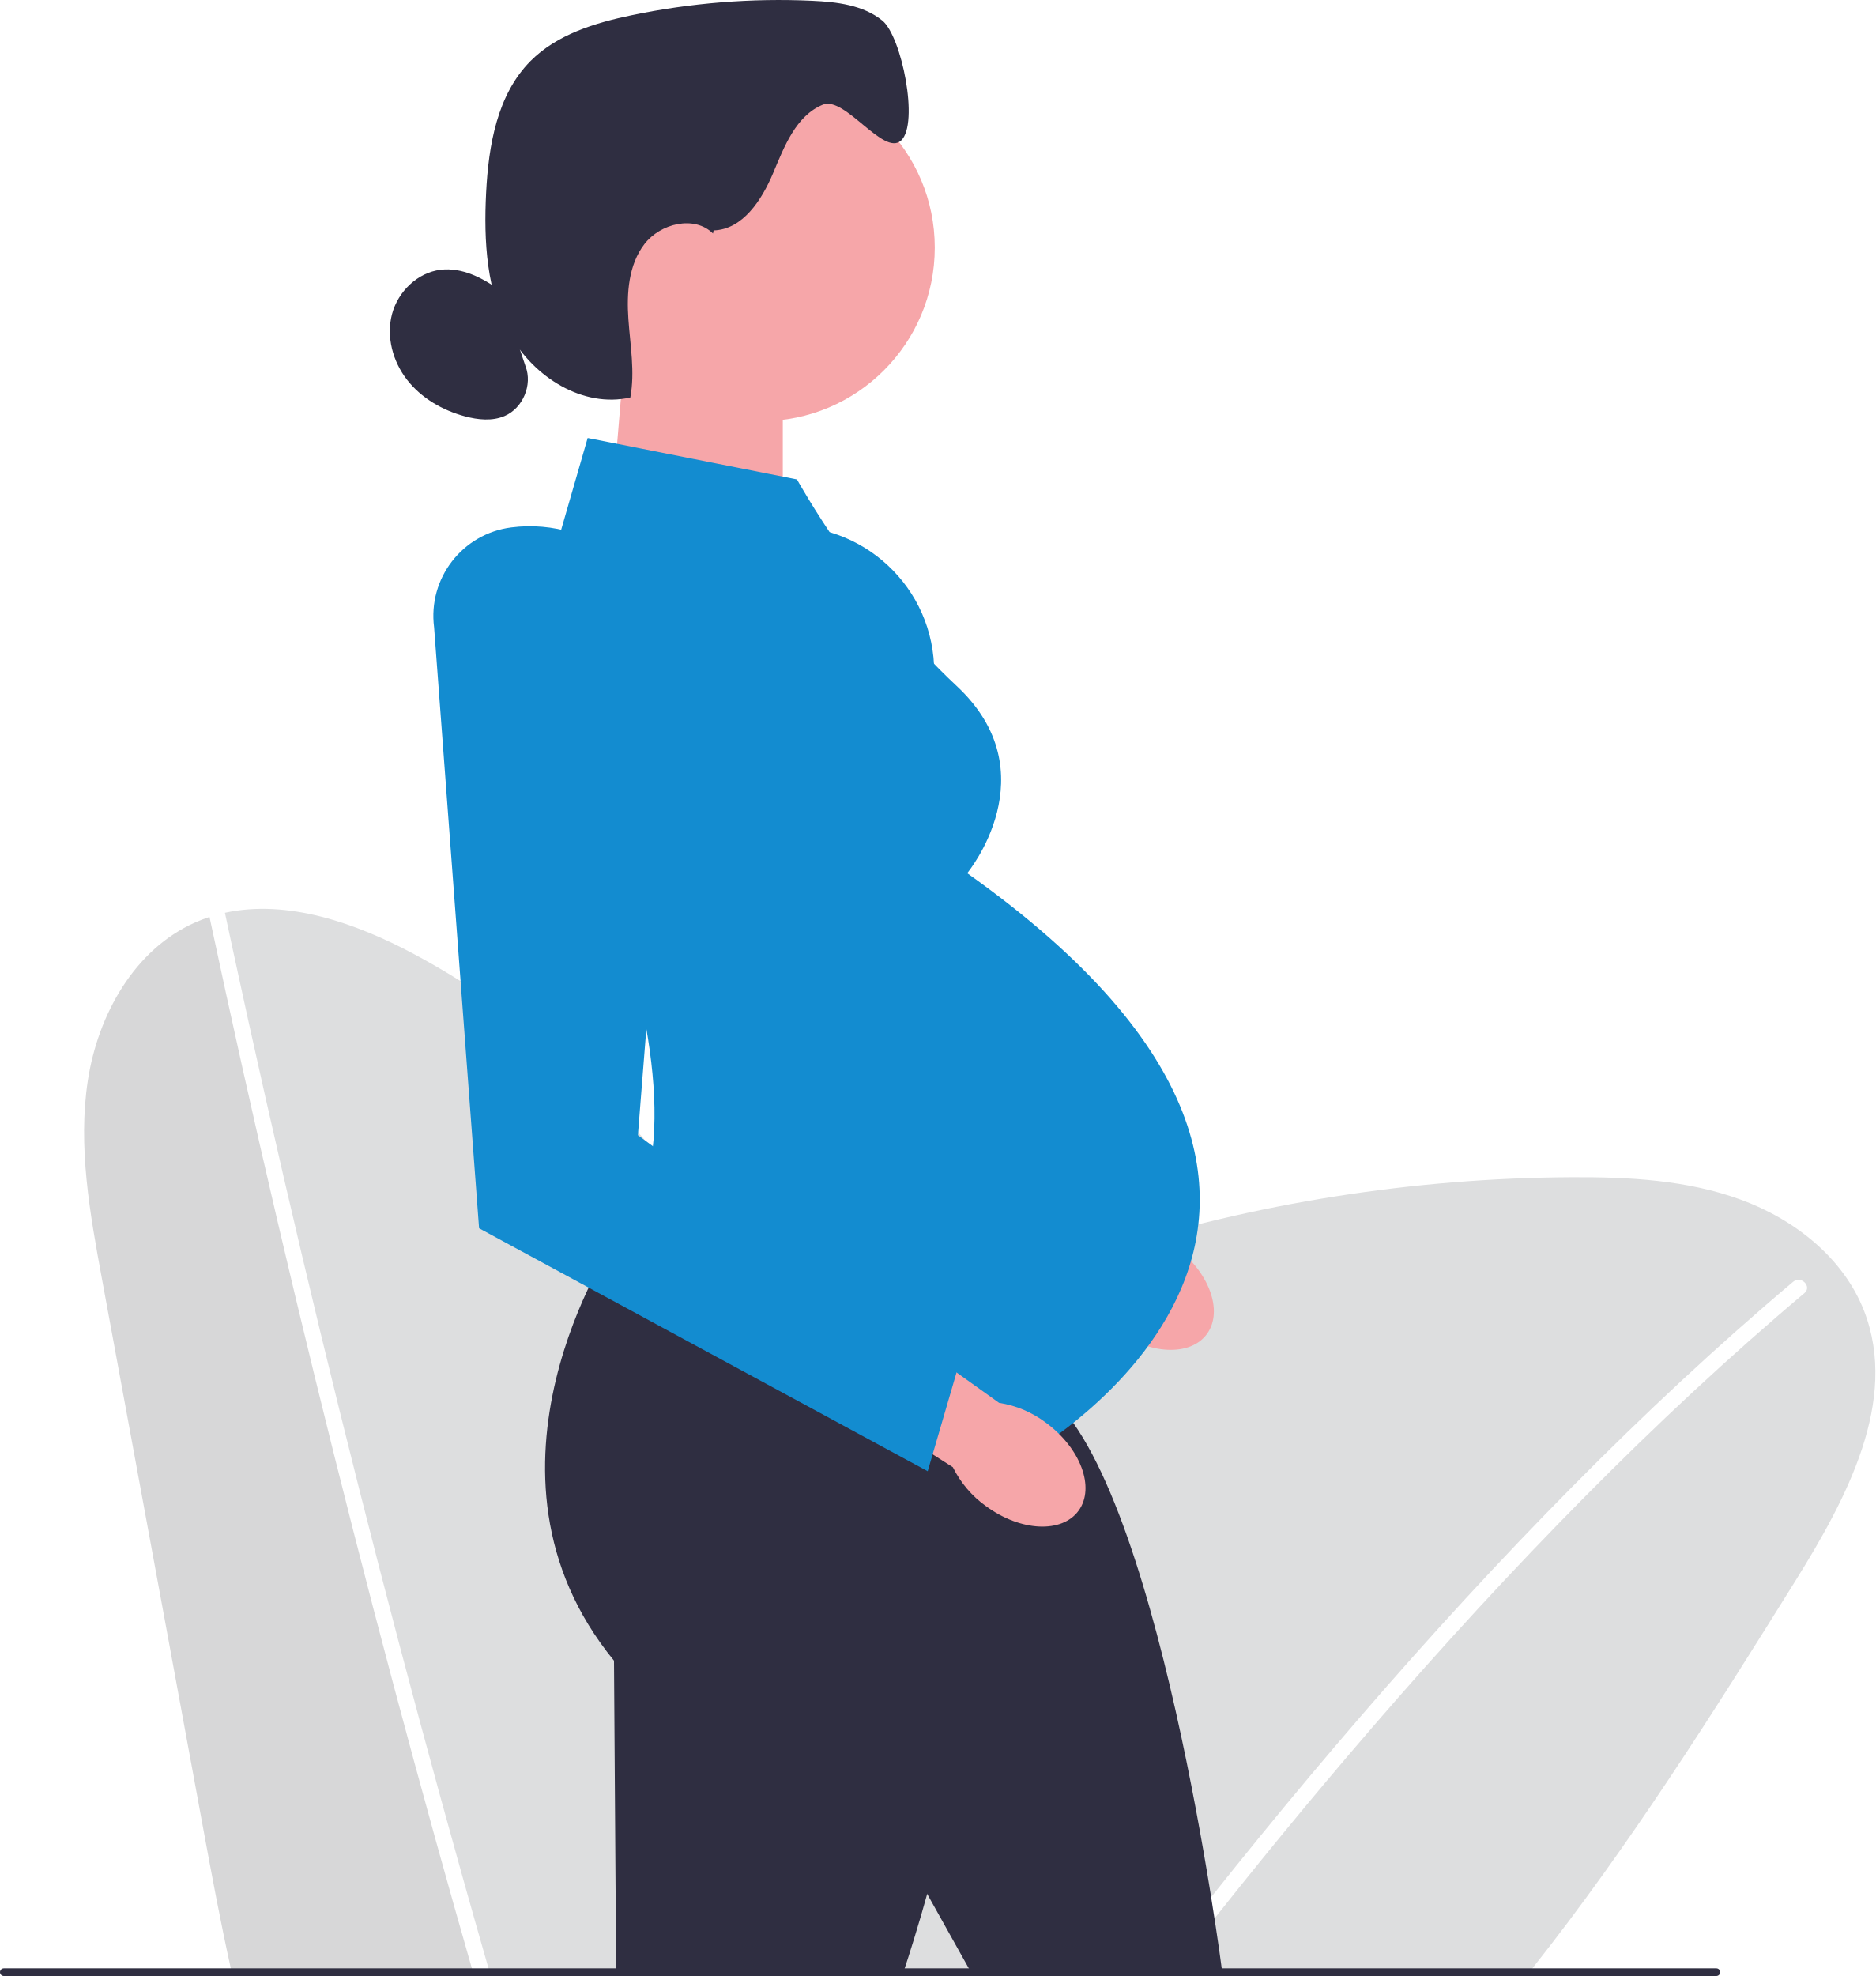
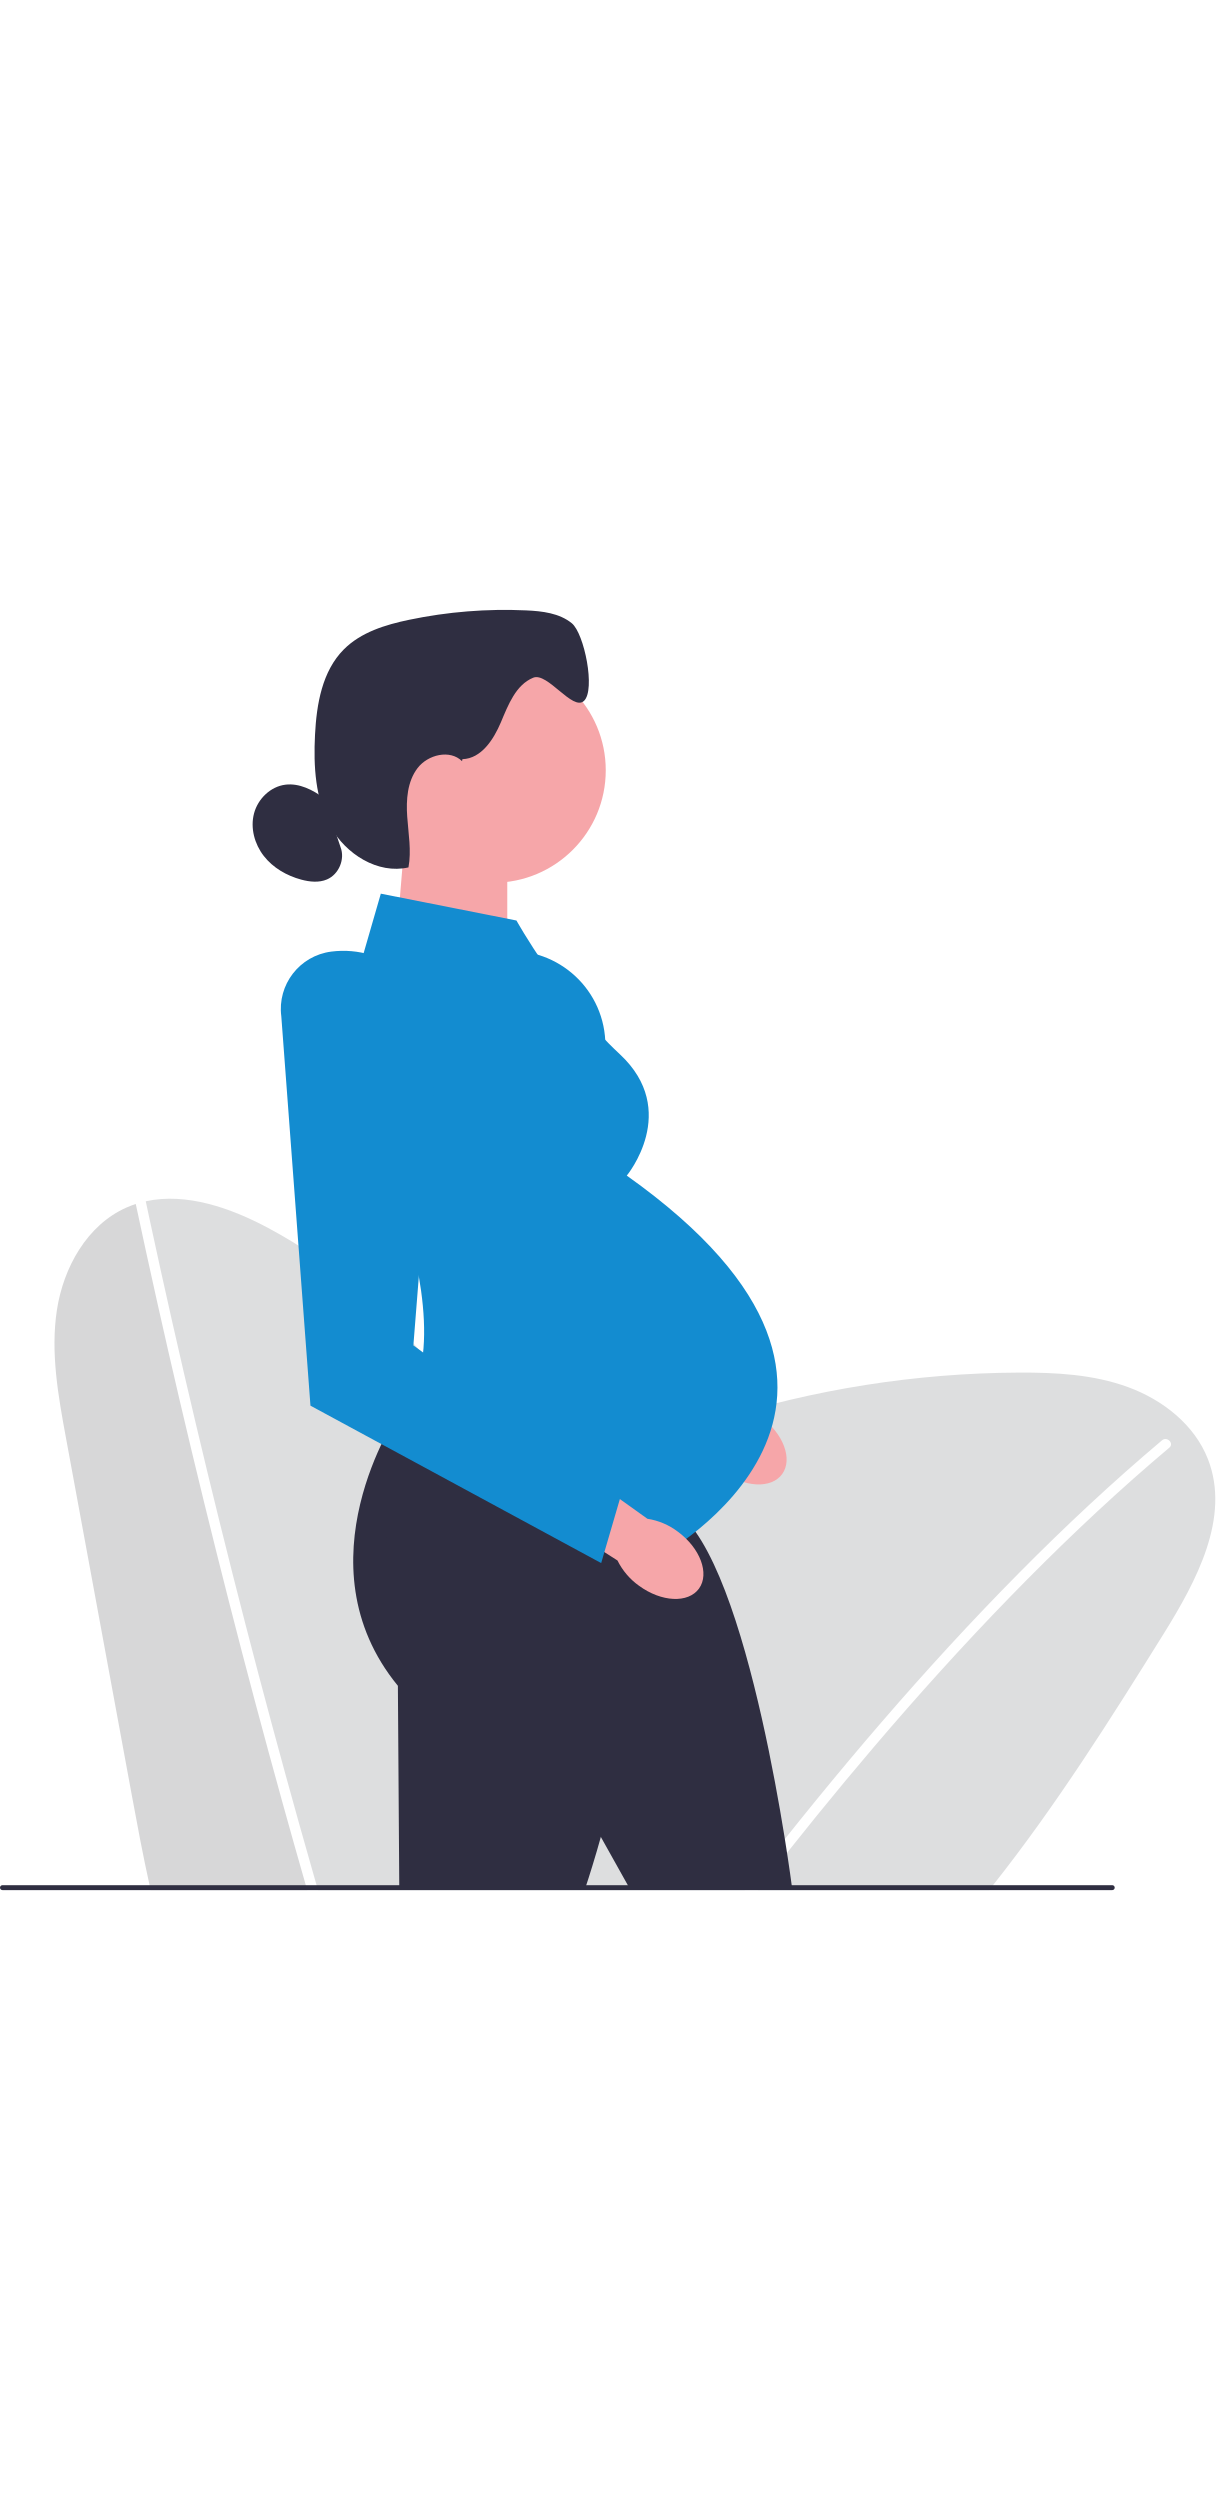
- <svg xmlns="http://www.w3.org/2000/svg" width="586.17" height="617.48" viewBox="0 0 586.17 617.48">
+ <svg xmlns="http://www.w3.org/2000/svg" width="300.17" height="617.48" viewBox="0 0 586.17 617.48">
  <path d="m148.17,617.48h-75.5c-.18-.79-.36-1.58-.53-2.38-3.2-14.39-5.9-28.92-8.56-43.35-10.58-57.4-21.15-114.8-31.73-172.2-3.77-20.44-7.54-41.34-4.4-61.88,3.15-20.54,14.56-41.02,33.57-49.42,1.47-.65,2.96-1.22,4.46-1.71,6.75,31.63,13.8,63.2,21.17,94.69,7.59,32.42,15.51,64.76,23.75,97.02,8.28,32.42,16.9,64.75,25.84,96.98,3.69,13.31,7.44,26.6,11.25,39.87.22.79.45,1.59.68,2.38Z" fill="#d7d7d8" />
  <path d="m561.21,493.93c-25.77,41.39-52.03,83.02-82.25,121.17-.63.8-1.26,1.59-1.9,2.38h-111.52c.6-.79,1.22-1.59,1.84-2.38,17.52-22.59,35.52-44.81,54.05-66.58,21.15-24.83,43-49.07,65.74-72.46,21.88-22.5,44.57-44.22,68.32-64.73,2.82-2.44,5.65-4.85,8.5-7.25,2.47-2.08-1.09-5.6-3.53-3.54-23.93,20.17-46.79,41.58-68.81,63.82-22.95,23.18-45,47.25-66.31,71.94-21.61,25.03-42.46,50.69-62.71,76.82-.51.66-1.02,1.32-1.52,1.98-.62.79-1.24,1.58-1.83,2.38h-205.91c-.23-.79-.46-1.59-.68-2.38-2.79-9.7-5.54-19.4-8.26-29.11-9.02-32.22-17.72-64.52-26.09-96.92-8.32-32.23-16.32-64.55-23.99-96.95-7.71-32.56-15.09-65.19-22.13-97.9-.64-2.99-1.28-5.99-1.92-8.98,19.54-4.28,40.97,3.2,59.09,12.9,61.83,33.12,108.79,92.9,126.33,160.81,13.38-36.44,52.45-56.21,89.45-68,47.16-15.02,96.63-22.84,146.13-23.08,17.84-.09,36.02.86,52.77,7,16.76,6.13,32.09,18.15,38.56,34.77,10.92,28.08-5.5,58.71-21.42,84.29Z" fill="#dddedf" />
  <path id="uuid-8110a078-b5e3-4076-8dbc-653b514dbdf3-309" d="m348.29,415.42c10.83,7.96,23.81,8.58,28.99,1.37,5.17-7.2.58-19.49-10.26-27.45-4.29-3.24-9.3-5.37-14.63-6.19l-46.34-33.13-15.43,23.03,47.32,30.21c2.42,4.87,5.97,9.04,10.35,12.16,0,0,0,0,0,0Z" fill="#f6a6a9" />
  <path d="m240.74,164.81h0c-15.3,1.94-26.12,15.94-24.14,31.23l14.06,187.78,111.96,47,15.06-19.43-77.37-56.63,11.64-146.82c-1.2-26.57-24.82-46.46-51.21-43.12Z" fill="#138cd0" />
  <polygon points="190.24 170.39 244.67 188.28 244.67 109.93 195.28 109.93 190.24 170.39" fill="#f6a6a9" />
  <circle cx="237.93" cy="77.37" r="54.24" fill="#f6a6a9" />
  <path d="m223.04,72c9.09-.27,15.04-9.46,18.57-17.83,3.53-8.38,7.16-18,15.57-21.46,6.89-2.83,19.04,16.28,24.48,11.19,5.66-5.3.14-32.56-5.87-37.46-6.01-4.89-14.24-5.85-21.99-6.2-18.9-.87-37.92.66-56.44,4.53-11.46,2.39-23.26,5.99-31.52,14.28-10.46,10.51-13.15,26.37-13.9,41.18-.77,15.16.1,31.04,7.47,44.31,7.37,13.27,22.81,23.05,37.6,19.67,1.49-8.04-.03-16.29-.6-24.46-.57-8.16.03-16.98,5.01-23.47,4.98-6.49,15.63-9.07,21.43-3.31" fill="#2f2e41" />
  <path d="m156.3,90.79c-5.43-3.98-11.92-7.3-18.6-6.49-7.22.88-13.31,6.82-15.17,13.85-1.86,7.03.22,14.78,4.69,20.52,4.46,5.74,11.1,9.56,18.12,11.44,4.06,1.09,8.52,1.55,12.38-.11,5.71-2.45,8.78-9.74,6.54-15.54" fill="#2f2e41" />
  <path d="m211.2,385.92l-19.29,2s-48.48,71.84,0,131.02l.67,97.36h89.79s37.24-109.33,17.29-148.57l18.62-11.31-107.08-70.5Z" fill="#2f2e41" />
  <path d="m208.63,405.25l-15.94,11.04s-36.91,98.49,63.15,114.8l47.51,84.98,78.67.22s-20.06-157.24-56.46-182l10.87-18.88-127.8-10.16Z" fill="#2f2e41" />
  <path d="m249.11,149.82l-65.43-12.95-21.04,72.81s69.83,137.01,29.26,178.24l126.37,68.5s137.67-74.49-15.96-183.56c0,0,25.94-31.26-3.33-58.53-29.26-27.27-49.88-64.51-49.88-64.51Z" fill="#138cd0" />
  <path id="uuid-001faad1-a04f-4911-9d76-46cacd23b2b3-310" d="m308.17,470.65c10.83,7.96,23.81,8.58,28.99,1.37,5.17-7.2.58-19.49-10.26-27.45-4.29-3.24-9.3-5.37-14.63-6.19l-46.34-33.13-15.43,23.03,47.32,30.21c2.42,4.87,5.97,9.04,10.35,12.16,0,0,0,0,0,0Z" fill="#f6a6a9" />
  <path d="m159.82,164.81h0c-15.3,1.94-26.12,15.94-24.14,31.23l14.06,187.78,140.22,75.93,9.3-31.85-99.88-73.15,11.64-146.82c-1.2-26.57-24.82-46.46-51.21-43.12Z" fill="#138cd0" />
  <path d="m537.65,616.29c0,.66-.53,1.19-1.19,1.19H1.19c-.66,0-1.19-.53-1.19-1.19s.53-1.19,1.19-1.19h535.27c.66,0,1.19.53,1.19,1.19Z" fill="#2f2e41" />
</svg>
